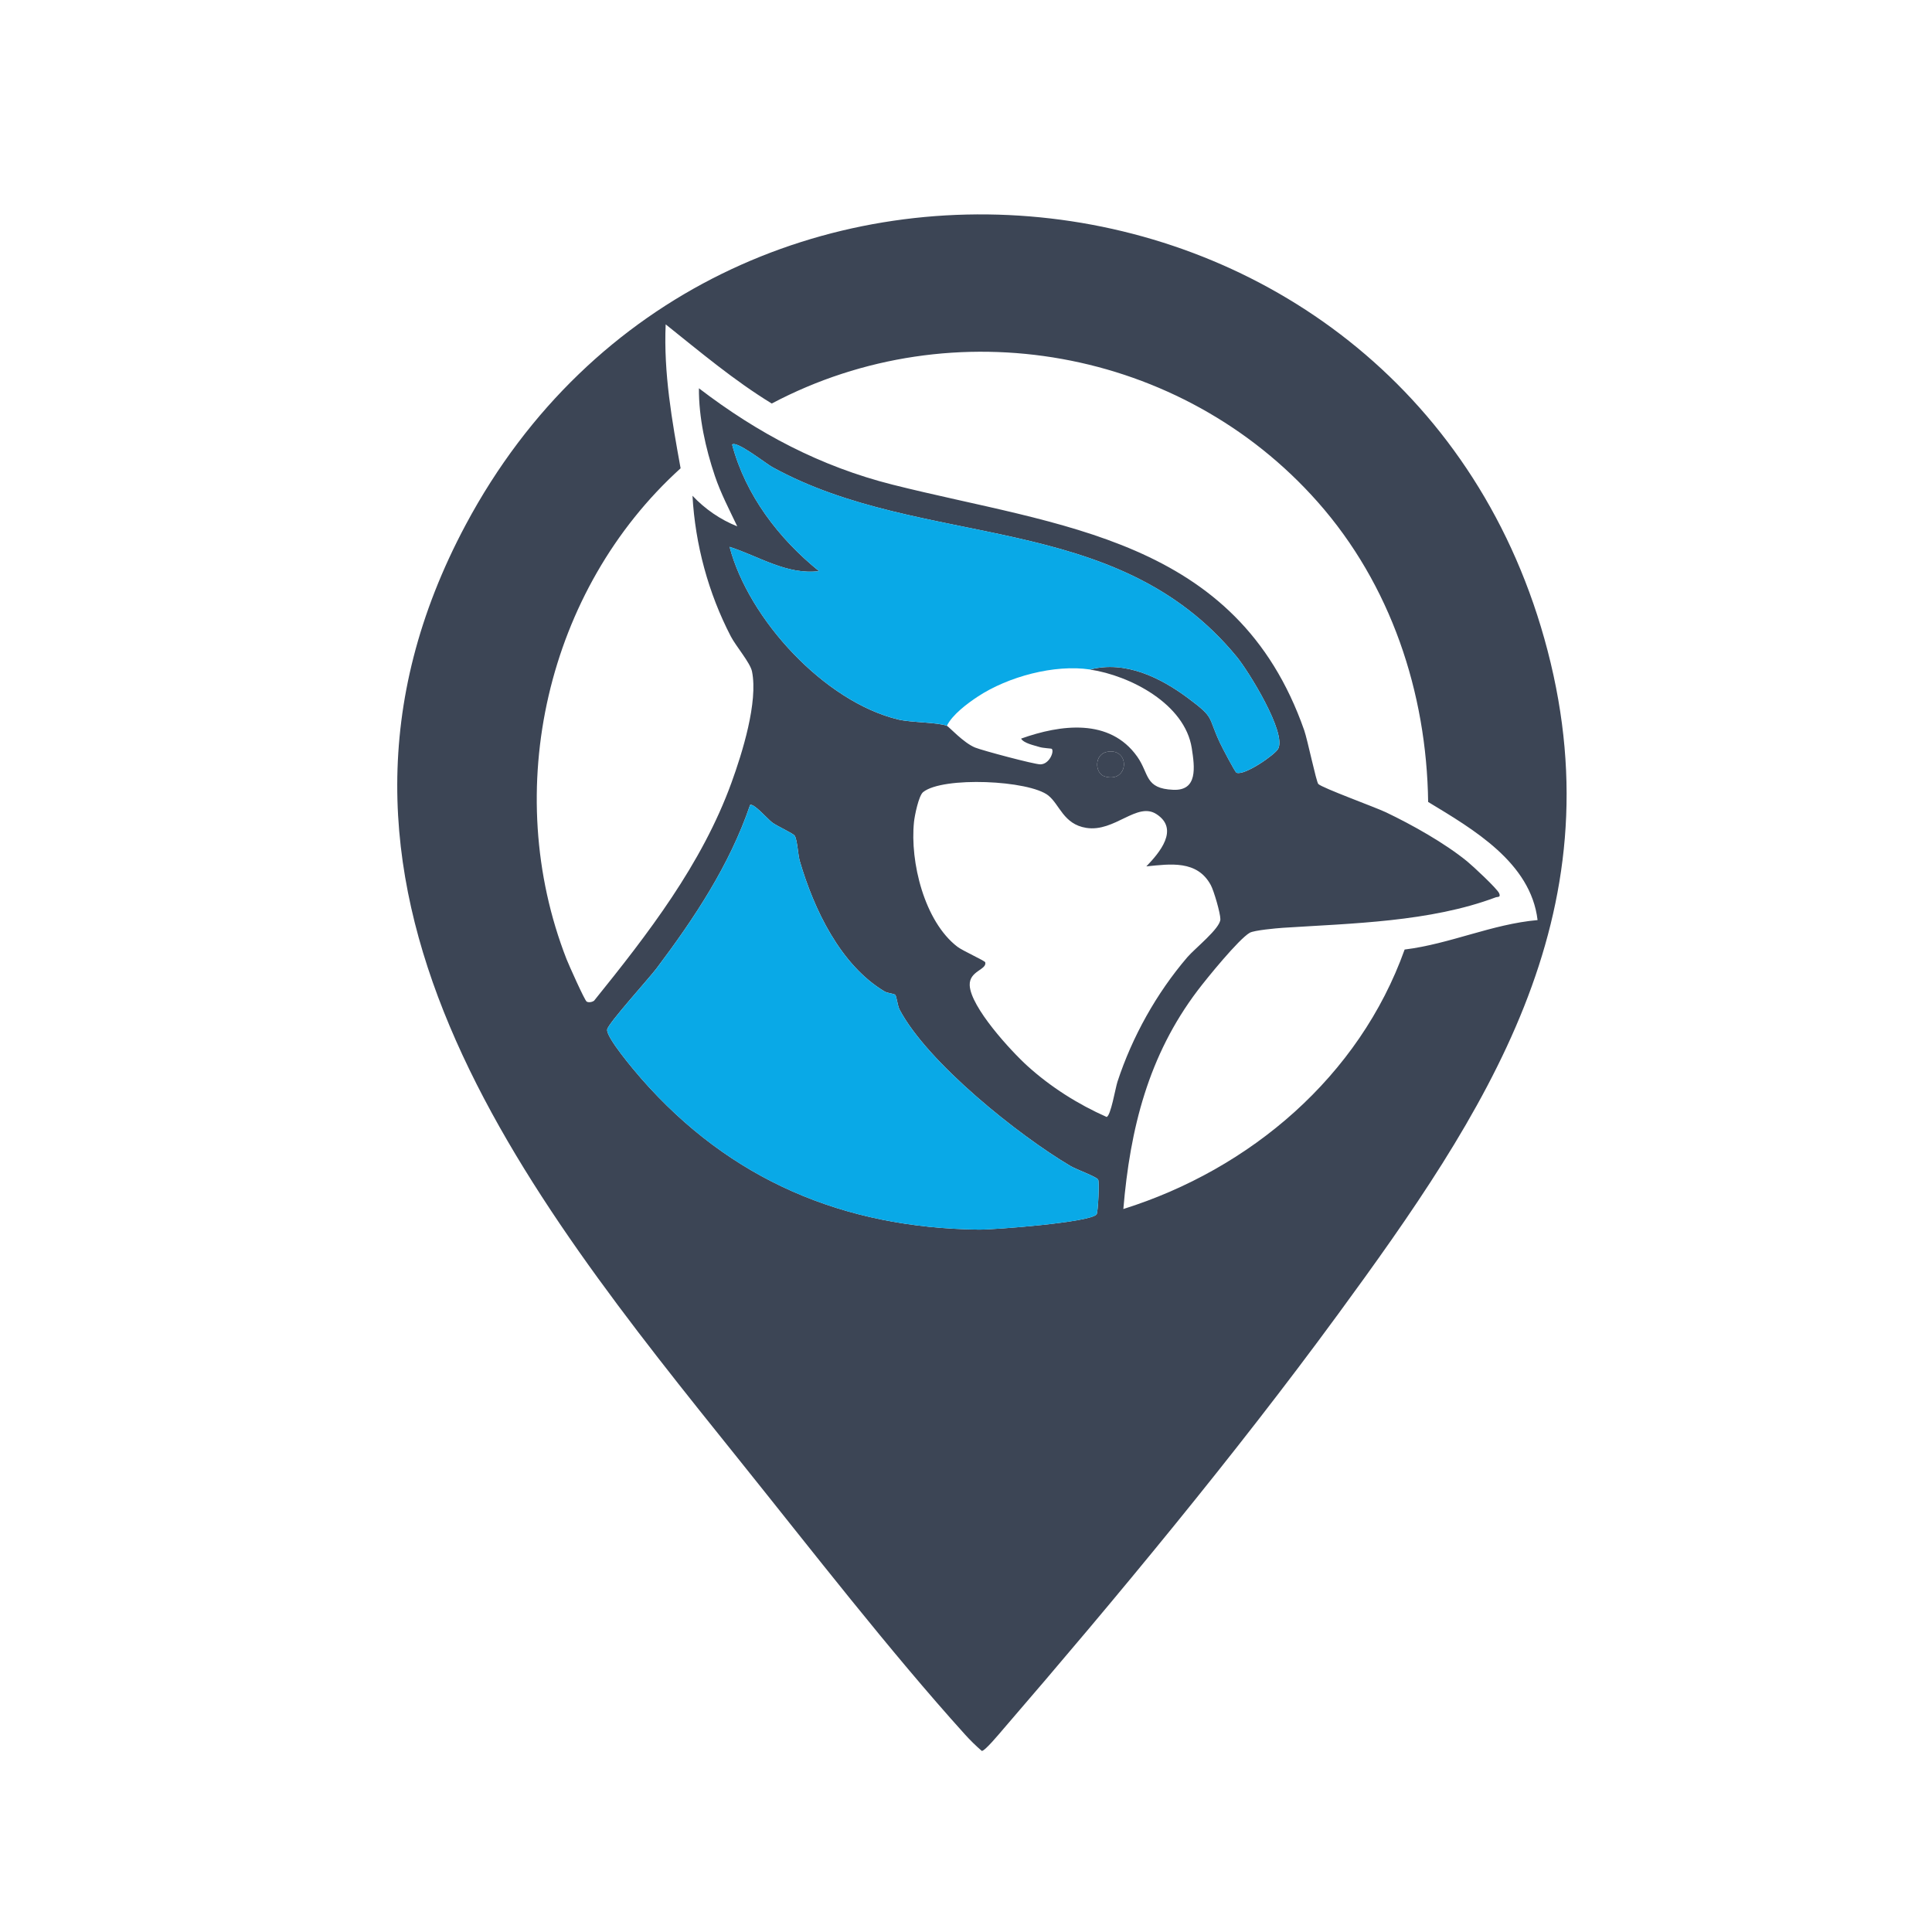
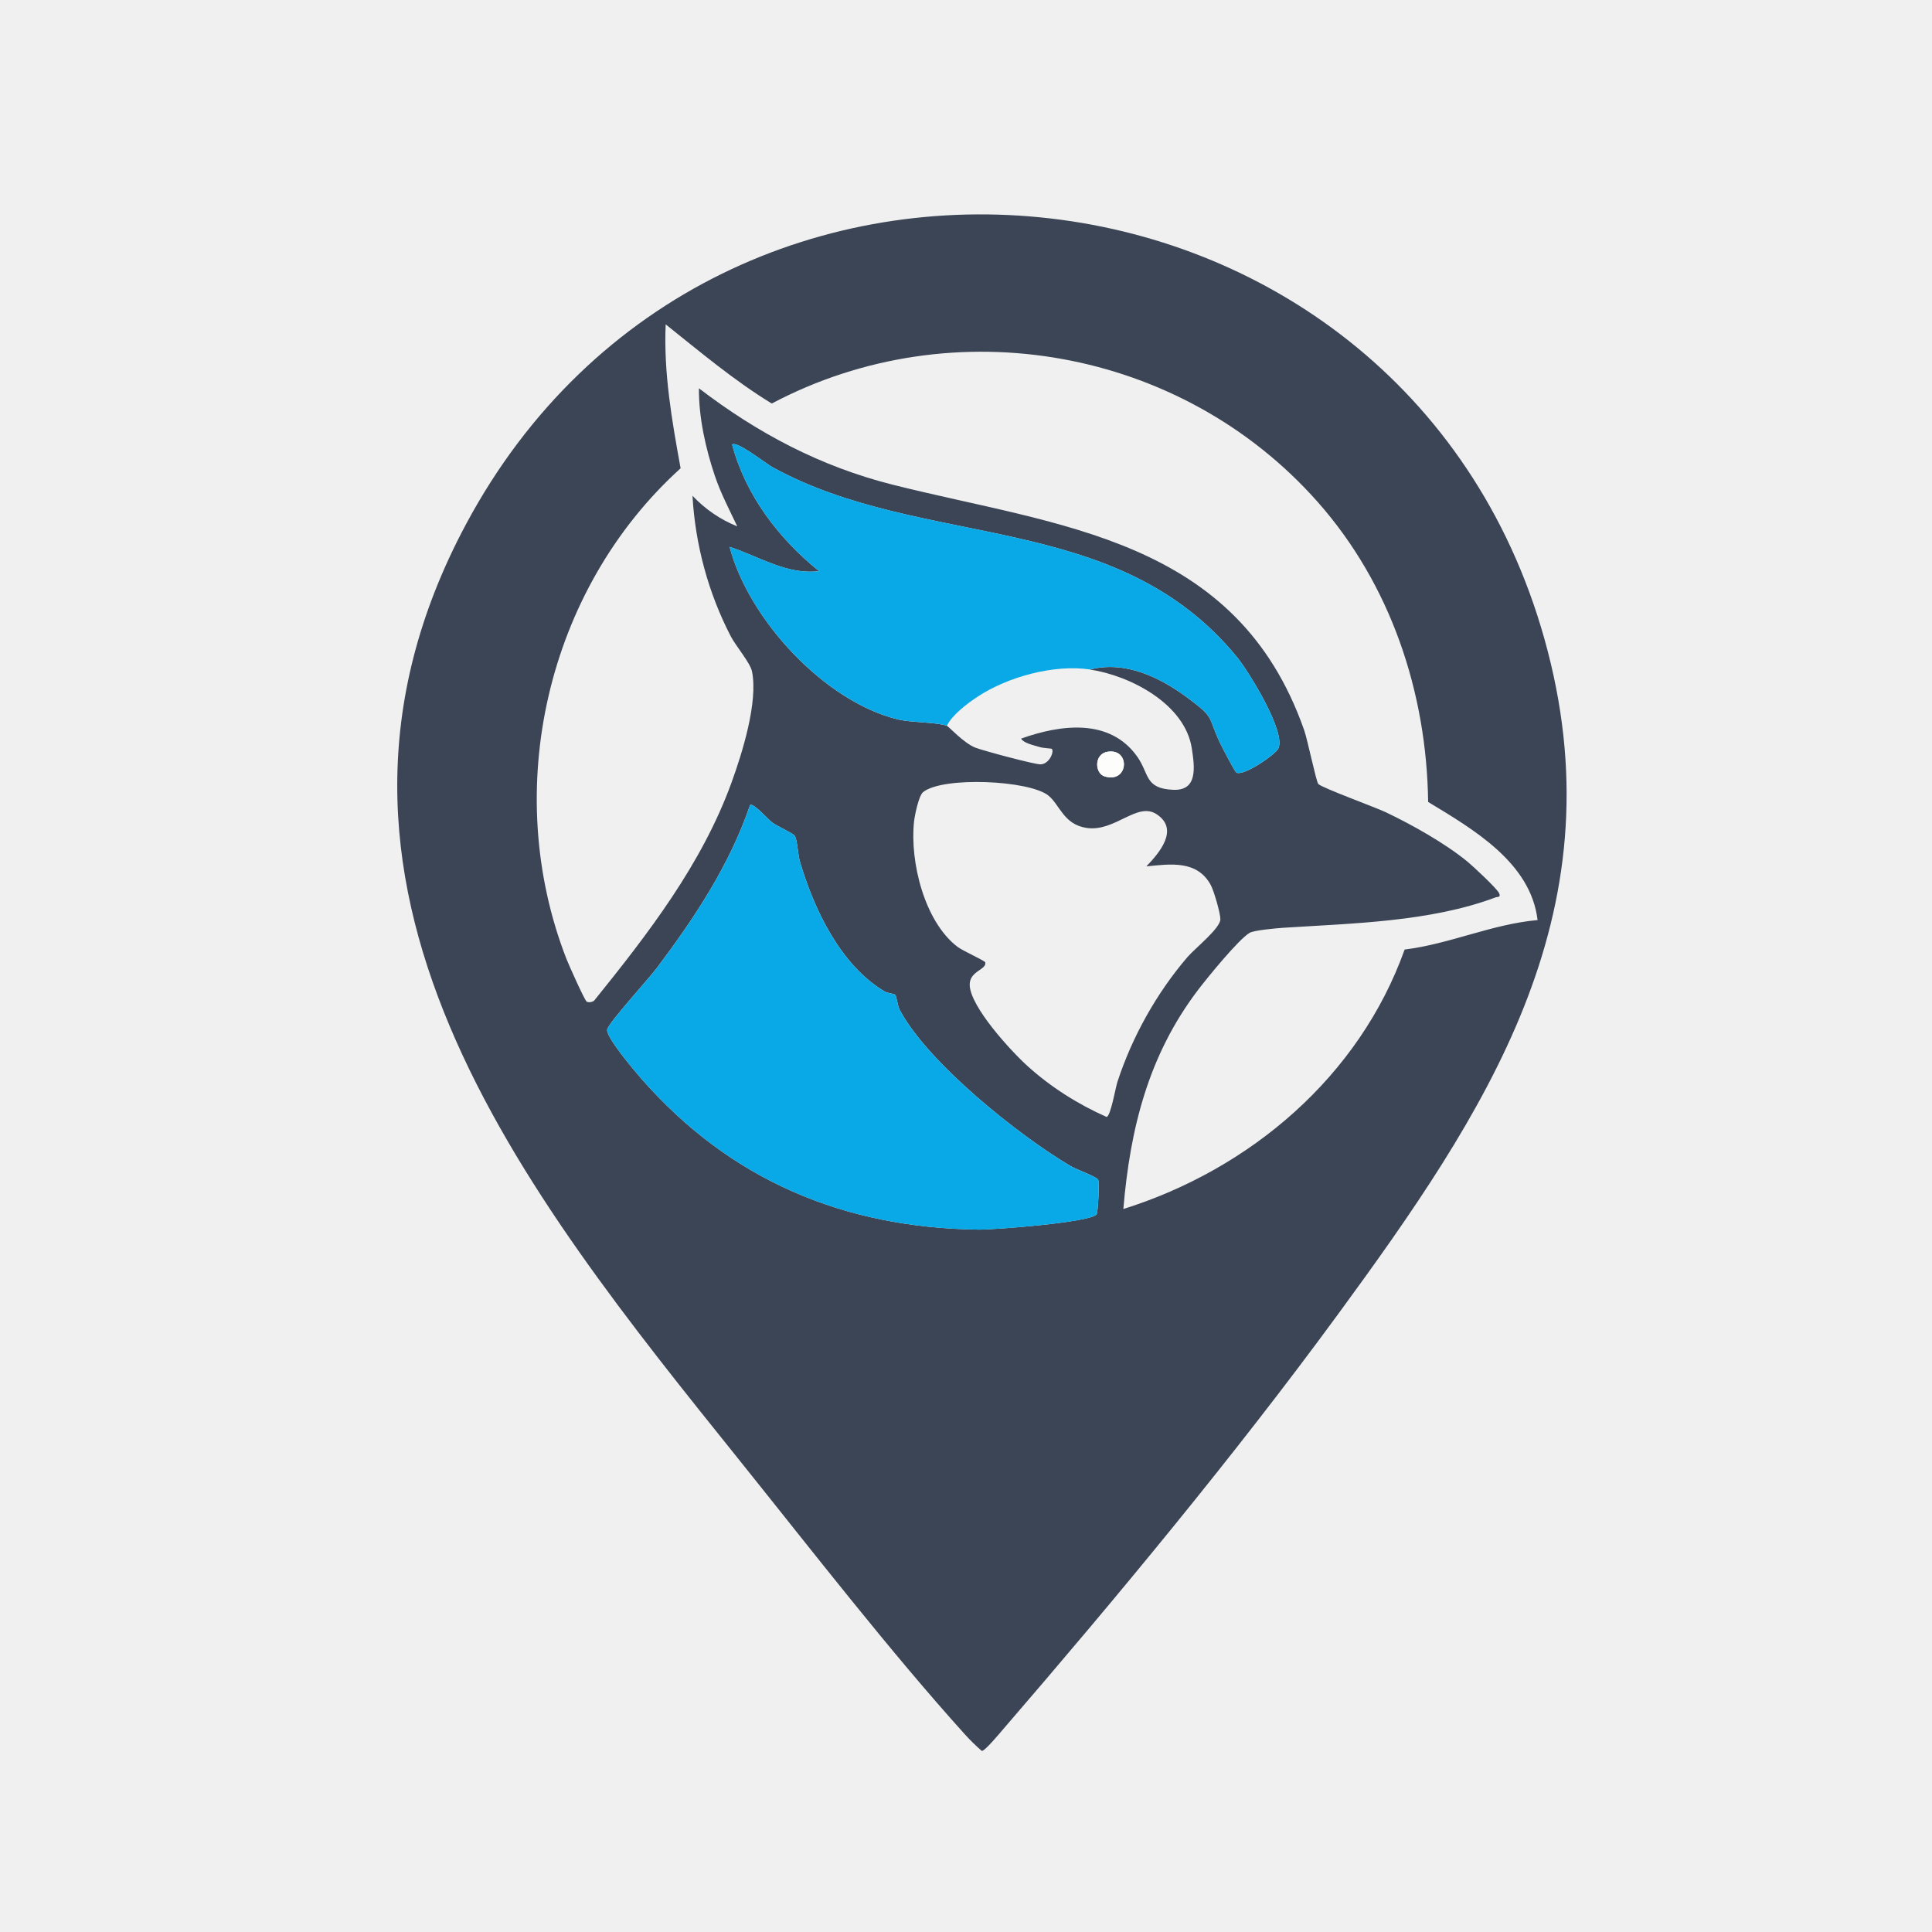
<svg xmlns="http://www.w3.org/2000/svg" id="Capa_2" viewBox="0 0 666.46 666.46">
  <defs>
-     <style>.cls-1{fill:#3c4555;}.cls-2{fill:#09a9e7;}.cls-3{fill:#3c4555;}</style>
+     <style>.cls-1{fill:#3c4555;}.cls-2{fill:#fdfdfc;}.cls-3{fill:#09a9e7;}.cls-4{fill:#f9f9f9;}.cls-5{opacity:0;}</style>
  </defs>
  <g id="Capa_1-2">
-     <rect fill="#ffffff" width="666.46" height="666.46" />
-     <path class="cls-3" d="M461.25,453.78c-35.18,48.03-76.18,97.5-115.22,142.75-1.18,1.37-6.37,7.64-7.36,7.46-2.05-1.77-4.01-3.69-5.82-5.7-25.99-28.79-53.1-63.83-77.62-94.37-74.66-92.98-160.73-199.12-94.55-322.95C247.25,18.99,487.56,46.83,533.85,224.42c23.9,91.68-21.33,159.38-72.6,229.37ZM492.65,276.65c-.51-37.9-12.94-75.05-38.09-103.48-46.93-53.06-125.52-67.2-188.34-33.97-13.01-7.96-24.71-17.82-36.59-27.31-.74,16.79,2.17,33.27,5.15,49.65-46.2,41.82-62.11,111.01-39.35,169.32.74,1.89,6.25,14.25,6.95,14.65.7.4,1.88.19,2.56-.31,18.57-23.02,37.16-47.05,47.39-75.21,3.71-10.21,9.23-27.81,7.08-38.38-.61-2.98-5.57-8.74-7.31-12.09-7.76-14.94-12.28-31.68-13.22-48.51,4.31,4.59,9.6,8.23,15.44,10.56-2.7-5.7-5.7-11.4-7.72-17.41-3.2-9.49-5.58-20.2-5.5-30.22,20.24,15.5,41.95,26.99,66.84,33.26,57.42,14.45,118.65,18.18,141.96,84.72,1.14,3.26,4.14,17.75,4.86,18.52,1.21,1.32,19.66,8.02,23.31,9.76,9.09,4.34,20.26,10.6,28.04,16.94,1.95,1.59,10.34,9.39,11.04,11.01.65,1.51-.57,1.16-1.2,1.4-22.64,8.5-49.54,8.96-73.31,10.5-2.34.15-10.04.86-11.52,1.71-3.81,2.18-14.85,15.77-18,19.93-16.96,22.42-23.28,47.59-25.61,75.37,43.8-13.75,81.39-45.73,97.03-89.51,15.65-1.92,30.15-8.78,45.86-10.16-2.35-19.87-22.26-31.36-37.75-40.75ZM376.04,230.96c12.18-3.17,24.28,2.78,33.79,9.87,9.42,7.02,6.63,6.12,11.02,15.44.68,1.45,5.16,10.07,5.7,10.29,2.73,1.11,13.29-6.22,14.37-8.26,2.94-5.55-10.26-26.82-14.24-31.67-41.89-51.1-108.07-36.78-160.28-65.51-2.18-1.2-12.33-9.22-13.84-7.76,4.62,17.46,16.09,32.45,29.98,43.66-11.06,1.39-20.76-5.13-30.86-8.38,6.53,24.94,32.74,53.44,58.18,59.56,4.45,1.07,13.69.94,16.79,2.18.65.26,5.71,5.86,9.71,7.49,2.6,1.05,20.44,5.81,22.52,5.8,3.08-.01,4.86-4.43,3.94-5.35-.15-.15-2.97-.23-4.23-.63-1.8-.57-5.41-1.27-6.36-2.9,13.64-4.86,30.6-7.16,40.07,6.22,4.21,5.95,2.51,11.03,12.44,11.44,8.47.35,7.4-7.77,6.37-14.37-2.39-15.28-21.23-25.02-35.07-27.11ZM381.99,259.33c-4.64.8-4.4,7.46-.92,8.51,8.39,2.52,8.97-9.9.92-8.51ZM361.67,274.44c-6.67-5.32-36.45-6.65-43.23-1.2-1.54,1.24-2.93,8.15-3.15,10.31-1.43,13.73,3.56,34.27,14.96,43.03,1.84,1.41,9.5,4.84,9.62,5.38.61,2.58-5.55,2.94-5.36,7.9.29,7.54,14.18,22.65,19.89,27.83,8.02,7.27,17.42,13.22,27.33,17.61,1.44-.31,3.04-9.99,3.75-12.15,5.11-15.56,13.45-30.5,24.09-42.94,2.59-3.03,11.4-9.97,11.41-13.12,0-2.12-2.23-9.78-3.31-11.78-4.69-8.66-13.97-7.28-22.23-6.44,4.52-4.68,11.49-12.84,3.49-18.03-6.71-4.35-14.37,6.27-24.17,4.75-7.91-1.23-9.2-8.04-13.1-11.14ZM308.8,343.18c-.48-.48-2.6-.53-3.66-1.17-15.23-9.09-24.36-28.35-29.22-44.89-.68-2.3-.85-7.33-1.77-8.81-.52-.85-6.07-3.31-7.77-4.58-1.5-1.11-6.48-6.87-7.64-6.02-7.03,20.67-19.24,39.07-32.28,56.37-2.63,3.49-16.57,18.82-17,21.02-.51,2.63,9.43,14.32,11.77,16.99,30.65,34.98,69.78,51.49,116.39,52.07,5.25.06,38.7-2.49,40.67-5.28.48-.68,1.03-11.36.5-12.01-.93-1.12-7.41-3.41-9.52-4.65-17.92-10.58-49.32-35.67-58.95-53.95-.72-1.37-1-4.58-1.52-5.1Z" />
-     <path class="cls-2" d="M308.8,343.18c.52.52.8,3.73,1.52,5.1,9.63,18.28,41.02,43.36,58.95,53.95,2.11,1.25,8.6,3.53,9.52,4.65.53.64-.02,11.33-.5,12.01-1.96,2.79-35.41,5.35-40.67,5.28-46.61-.58-85.74-17.08-116.39-52.07-2.34-2.67-12.28-14.36-11.77-16.99.43-2.2,14.37-17.53,17-21.02,13.03-17.3,25.25-35.7,32.28-56.37,1.16-.85,6.14,4.91,7.64,6.02,1.71,1.26,7.25,3.73,7.77,4.58.92,1.49,1.09,6.51,1.77,8.81,4.85,16.54,13.99,35.8,29.22,44.89,1.06.64,3.19.69,3.66,1.17Z" />
-     <path class="cls-2" d="M326.64,250.37c-3.09-1.23-12.33-1.11-16.79-2.18-25.44-6.12-51.65-34.62-58.18-59.56,10.1,3.25,19.8,9.77,30.86,8.38-13.89-11.2-25.36-26.2-29.98-43.66,1.51-1.46,11.66,6.56,13.84,7.76,52.21,28.73,118.39,14.42,160.28,65.51,3.98,4.85,17.18,26.11,14.24,31.67-1.08,2.04-11.64,9.37-14.37,8.26-.55-.22-5.02-8.84-5.7-10.29-4.39-9.32-1.59-8.42-11.02-15.44-9.51-7.09-21.61-13.03-33.79-9.87-12.27-1.85-28.27,2.45-38.73,9.34-3.63,2.39-8.77,6.24-10.66,10.06Z" />
-     <path class="cls-1" d="M381.99,259.33c8.05-1.4,7.47,11.02-.92,8.51-3.48-1.04-3.71-7.7.92-8.51Z" />
+     <g class="cls-5">
+       <rect class="cls-4" width="666.46" height="666.46" />
+     </g>
+     <path class="cls-1" d="M461.25,453.78c-35.18,48.03-76.18,97.5-115.22,142.75-1.18,1.37-6.37,7.64-7.36,7.46-2.05-1.77-4.01-3.69-5.82-5.7-25.99-28.79-53.1-63.83-77.62-94.37-74.66-92.98-160.73-199.12-94.55-322.95C247.25,18.99,487.56,46.83,533.85,224.42c23.9,91.68-21.33,159.38-72.6,229.37ZM492.65,276.65c-.51-37.9-12.94-75.05-38.09-103.48-46.93-53.06-125.52-67.2-188.34-33.97-13.01-7.96-24.71-17.82-36.59-27.31-.74,16.79,2.17,33.27,5.15,49.65-46.2,41.82-62.11,111.01-39.35,169.32.74,1.89,6.25,14.25,6.95,14.65.7.4,1.88.19,2.56-.31,18.57-23.02,37.16-47.05,47.39-75.21,3.71-10.21,9.23-27.81,7.08-38.38-.61-2.98-5.57-8.74-7.31-12.09-7.76-14.94-12.28-31.68-13.22-48.51,4.31,4.59,9.6,8.23,15.44,10.56-2.7-5.7-5.7-11.4-7.72-17.41-3.2-9.49-5.58-20.2-5.5-30.22,20.24,15.5,41.95,26.99,66.84,33.26,57.42,14.45,118.65,18.18,141.96,84.72,1.14,3.26,4.14,17.75,4.86,18.52,1.21,1.32,19.66,8.02,23.31,9.76,9.09,4.34,20.26,10.6,28.04,16.94,1.95,1.59,10.34,9.39,11.04,11.01.65,1.51-.57,1.16-1.2,1.4-22.64,8.5-49.54,8.96-73.31,10.5-2.34.15-10.04.86-11.52,1.71-3.81,2.18-14.85,15.77-18,19.93-16.96,22.42-23.28,47.59-25.61,75.37,43.8-13.75,81.39-45.73,97.03-89.51,15.65-1.92,30.15-8.78,45.86-10.16-2.35-19.87-22.26-31.36-37.75-40.75ZM376.04,230.96c12.18-3.17,24.28,2.78,33.79,9.87,9.42,7.02,6.63,6.12,11.02,15.44.68,1.45,5.16,10.07,5.7,10.29,2.73,1.11,13.29-6.22,14.37-8.26,2.94-5.55-10.26-26.82-14.24-31.67-41.89-51.1-108.07-36.78-160.28-65.51-2.18-1.2-12.33-9.22-13.84-7.76,4.62,17.46,16.09,32.45,29.98,43.66-11.06,1.39-20.76-5.13-30.86-8.38,6.53,24.94,32.74,53.44,58.18,59.56,4.45,1.07,13.69.94,16.79,2.18.65.26,5.71,5.86,9.71,7.49,2.6,1.05,20.44,5.81,22.52,5.8,3.08-.01,4.86-4.43,3.94-5.35-.15-.15-2.97-.23-4.23-.63-1.8-.57-5.41-1.27-6.36-2.9,13.64-4.86,30.6-7.16,40.07,6.22,4.21,5.95,2.51,11.03,12.44,11.44,8.47.35,7.4-7.77,6.37-14.37-2.39-15.28-21.23-25.02-35.07-27.11ZM381.99,259.33c-4.64.8-4.4,7.46-.92,8.51,8.39,2.52,8.97-9.9.92-8.51ZM361.67,274.44c-6.67-5.32-36.45-6.65-43.23-1.2-1.54,1.24-2.93,8.15-3.15,10.31-1.43,13.73,3.56,34.27,14.96,43.03,1.84,1.41,9.5,4.84,9.62,5.38.61,2.58-5.55,2.94-5.36,7.9.29,7.54,14.18,22.65,19.89,27.83,8.02,7.27,17.42,13.22,27.33,17.61,1.44-.31,3.04-9.99,3.75-12.15,5.11-15.56,13.45-30.5,24.09-42.94,2.59-3.03,11.4-9.97,11.41-13.12,0-2.12-2.23-9.78-3.31-11.78-4.69-8.66-13.97-7.28-22.23-6.44,4.52-4.68,11.49-12.84,3.49-18.03-6.71-4.35-14.37,6.27-24.17,4.75-7.91-1.23-9.2-8.04-13.1-11.14ZM308.8,343.18c-.48-.48-2.6-.53-3.66-1.17-15.23-9.09-24.36-28.35-29.22-44.89-.68-2.3-.85-7.33-1.77-8.81-.52-.85-6.07-3.31-7.77-4.58-1.5-1.11-6.48-6.87-7.64-6.02-7.03,20.67-19.24,39.07-32.28,56.37-2.63,3.49-16.57,18.82-17,21.02-.51,2.63,9.43,14.32,11.77,16.99,30.65,34.98,69.78,51.49,116.39,52.07,5.25.06,38.7-2.49,40.67-5.28.48-.68,1.03-11.36.5-12.01-.93-1.12-7.41-3.41-9.52-4.65-17.92-10.58-49.32-35.67-58.95-53.95-.72-1.37-1-4.58-1.52-5.1Z" />
+     <path class="cls-3" d="M308.8,343.18c.52.52.8,3.73,1.52,5.1,9.63,18.28,41.02,43.36,58.95,53.95,2.11,1.25,8.6,3.53,9.52,4.65.53.64-.02,11.33-.5,12.01-1.96,2.79-35.41,5.35-40.67,5.28-46.61-.58-85.74-17.08-116.39-52.07-2.34-2.67-12.28-14.36-11.77-16.99.43-2.2,14.37-17.53,17-21.02,13.03-17.3,25.25-35.7,32.28-56.37,1.16-.85,6.14,4.91,7.64,6.02,1.71,1.26,7.25,3.73,7.77,4.58.92,1.49,1.09,6.51,1.77,8.81,4.85,16.54,13.99,35.8,29.22,44.89,1.06.64,3.19.69,3.66,1.17Z" />
+     <path class="cls-3" d="M326.64,250.37c-3.09-1.23-12.33-1.11-16.79-2.18-25.44-6.12-51.65-34.62-58.18-59.56,10.1,3.25,19.8,9.77,30.86,8.38-13.89-11.2-25.36-26.2-29.98-43.66,1.51-1.46,11.66,6.56,13.84,7.76,52.21,28.73,118.39,14.42,160.28,65.51,3.98,4.85,17.18,26.11,14.24,31.67-1.08,2.04-11.64,9.37-14.37,8.26-.55-.22-5.02-8.84-5.7-10.29-4.39-9.32-1.59-8.42-11.02-15.44-9.51-7.09-21.61-13.03-33.79-9.87-12.27-1.85-28.27,2.45-38.73,9.34-3.63,2.39-8.77,6.24-10.66,10.06Z" />
+     <path class="cls-2" d="M381.99,259.33c8.05-1.4,7.47,11.02-.92,8.51-3.48-1.04-3.71-7.7.92-8.51Z" />
  </g>
</svg>
